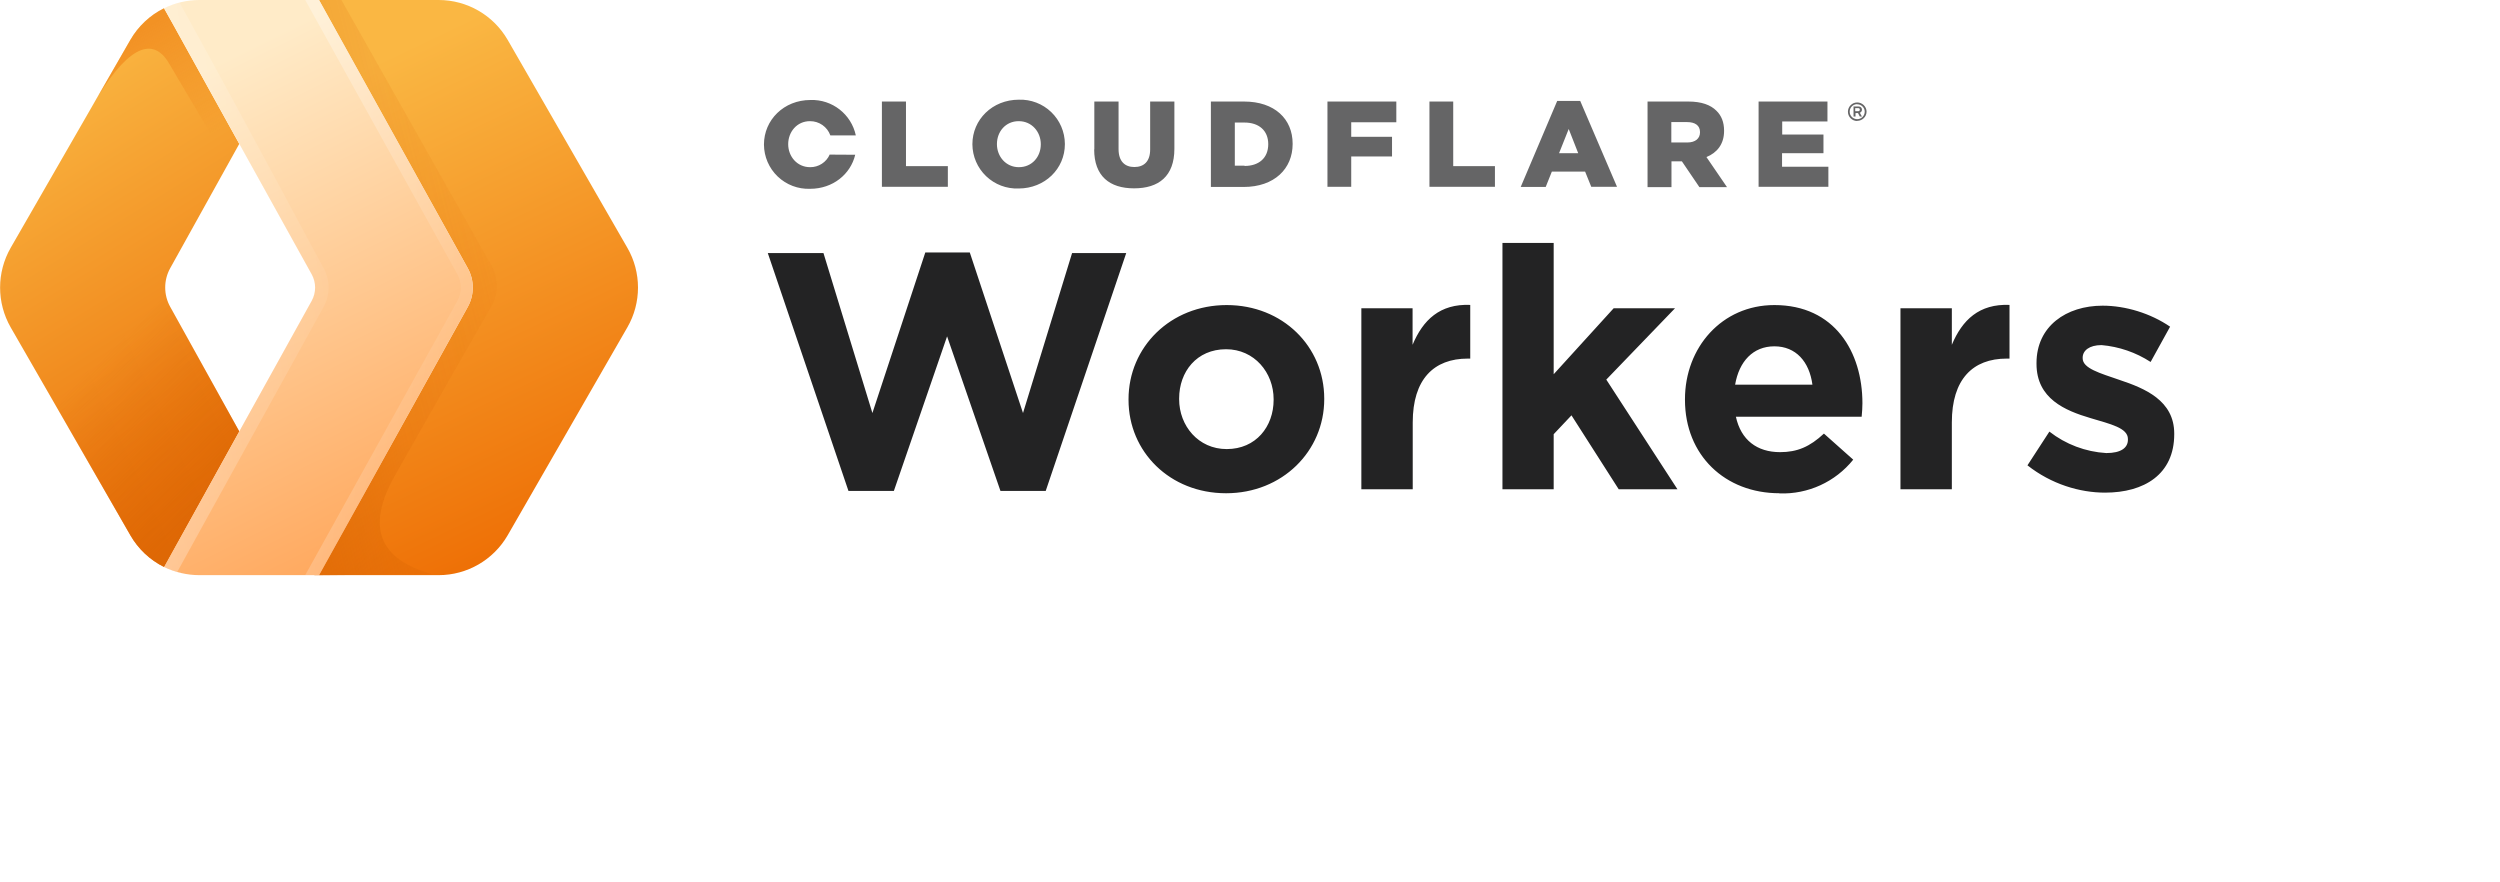
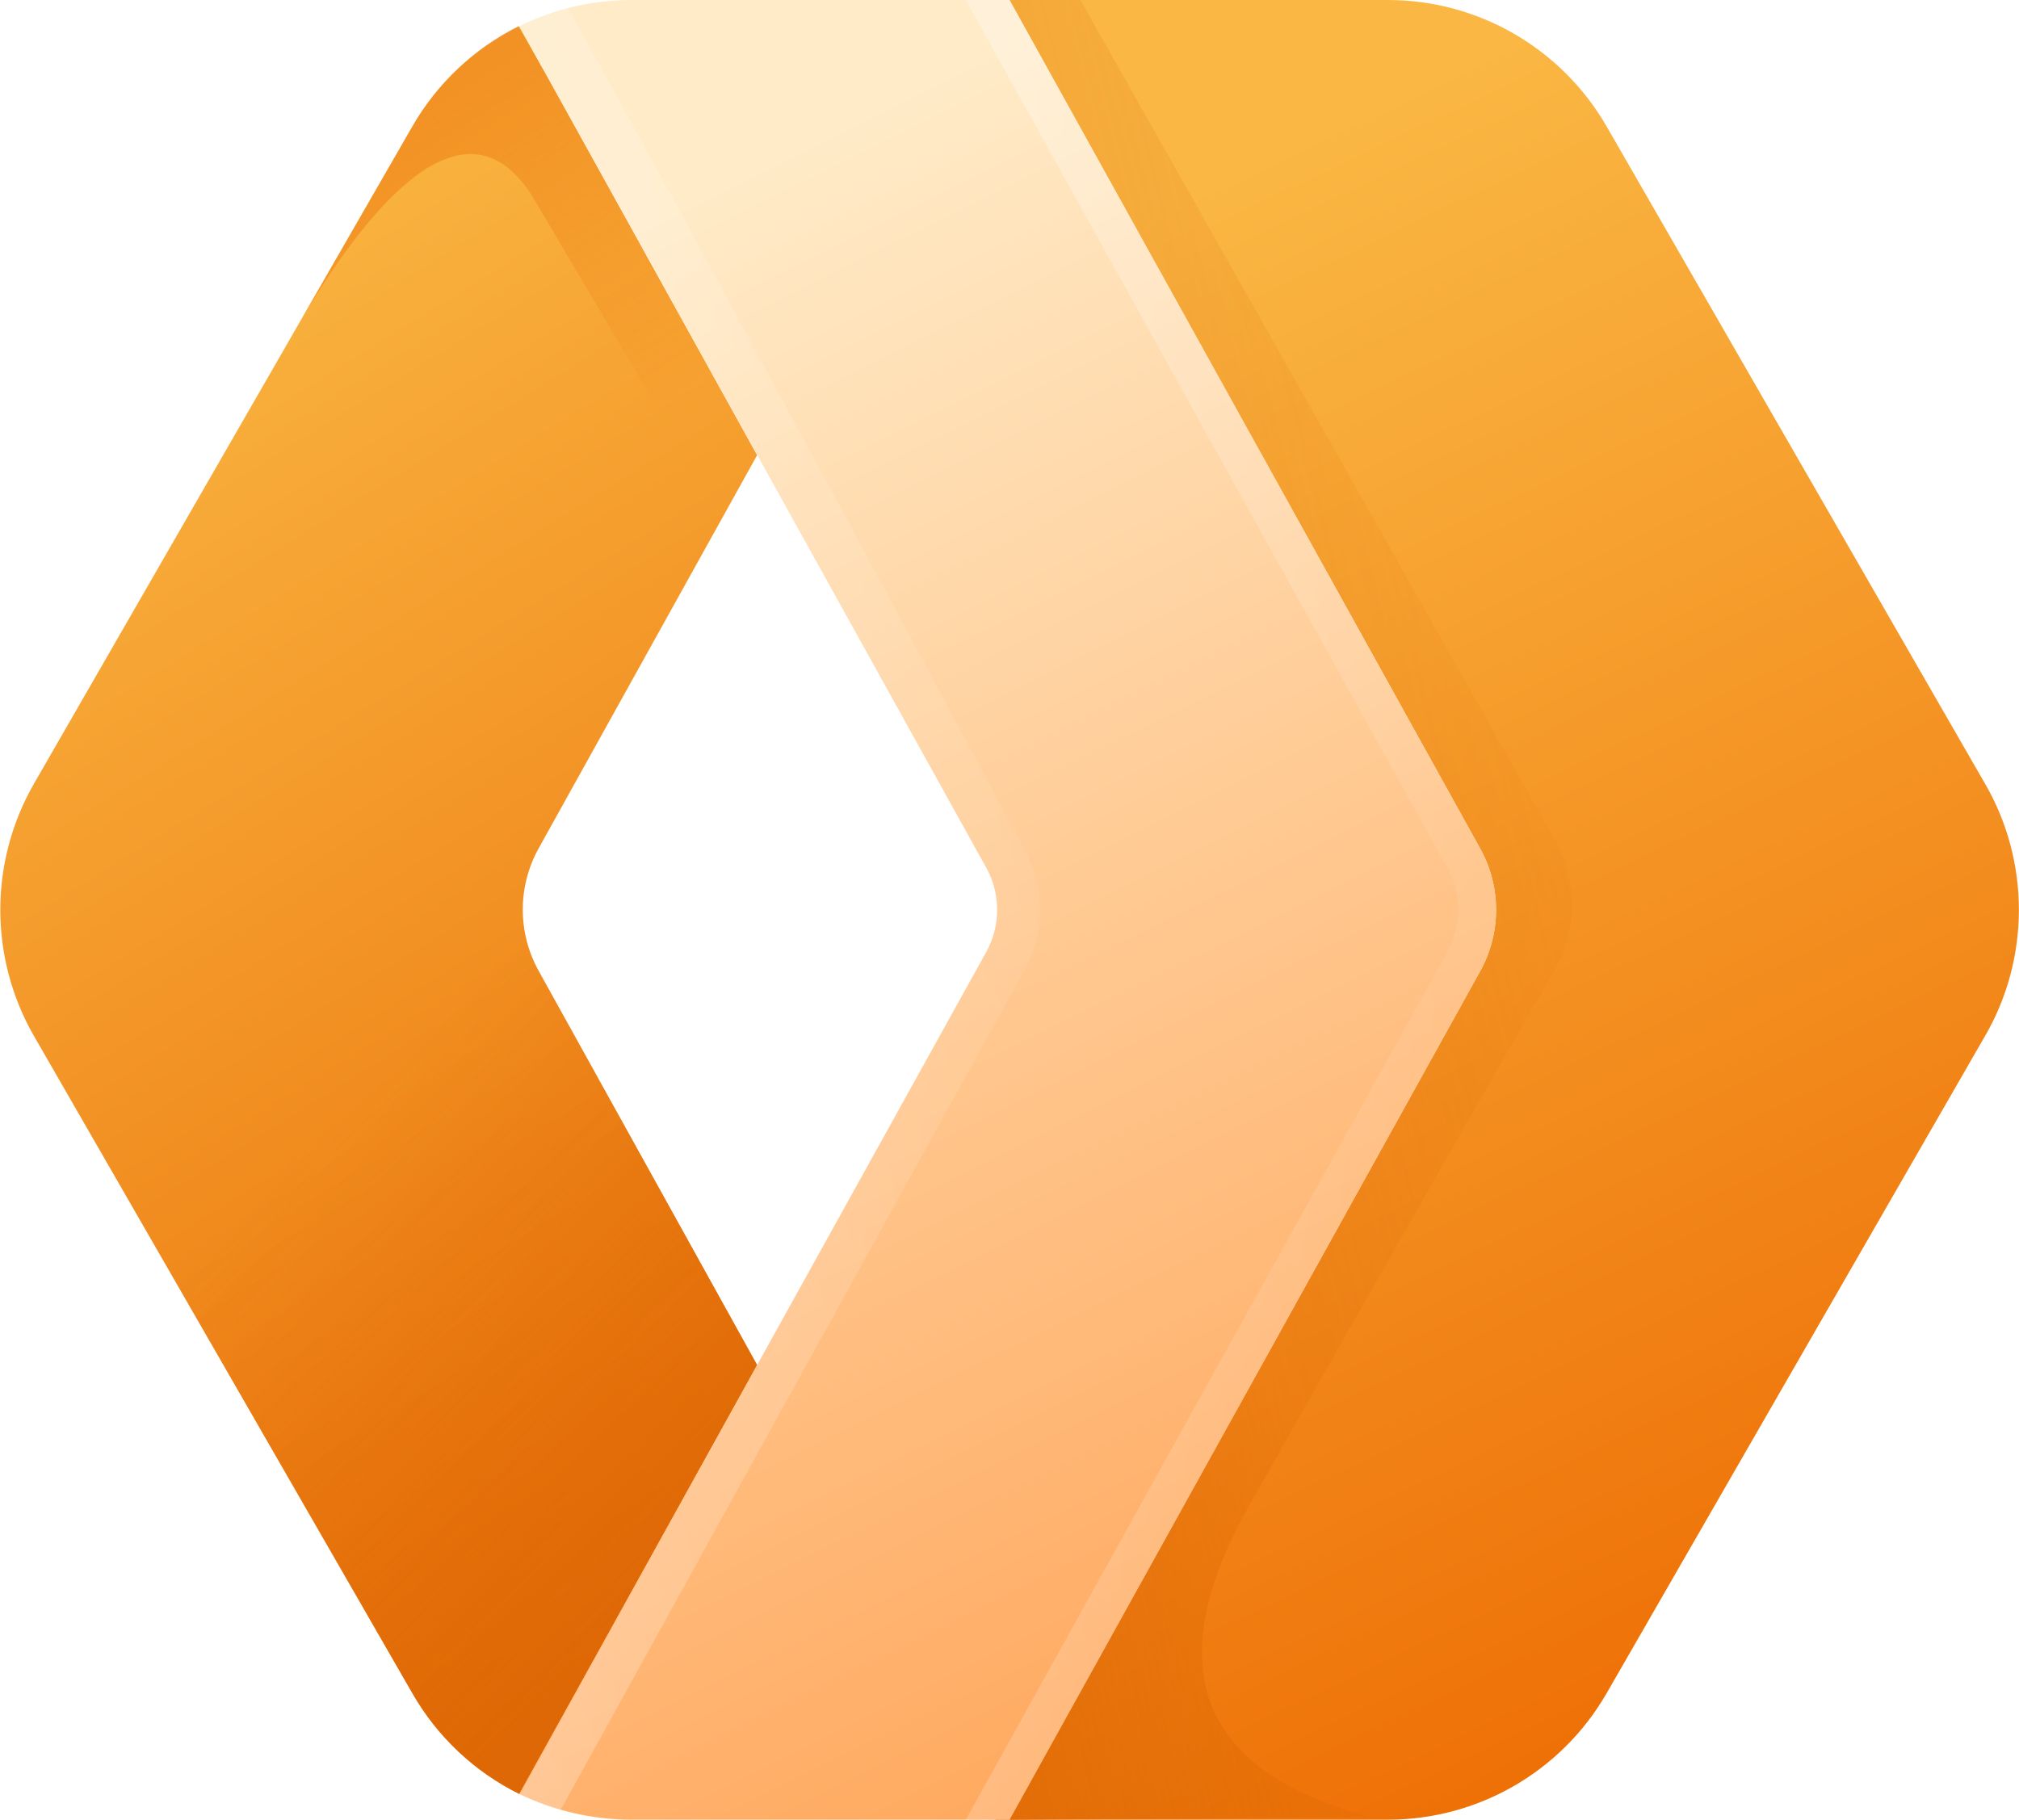
- <svg xmlns="http://www.w3.org/2000/svg" version="1.1" id="Layer_1" x="0px" y="0px" viewBox="0 0 1630 575" style="enable-background:new 0 0 874.3 393.7;" xml:space="preserve">
+ <svg xmlns="http://www.w3.org/2000/svg" viewBox="0 0 416 375">
  <defs>
-     <linearGradient id="CloudflareWorkersLogoCombinationMarkHorizontal--gradient-a" x1="50%" x2="25.7%" y1="100%" y2="8.7%">
+     <linearGradient id="a" x1="50%" x2="25.7%" y1="100%" y2="8.7%">
      <stop offset="0%" stop-color="#eb6f07" />
      <stop offset="100%" stop-color="#fab743" />
    </linearGradient>
-     <linearGradient id="CloudflareWorkersLogoCombinationMarkHorizontal--gradient-b" x1="81%" x2="40.5%" y1="83.7%" y2="29.5%">
+     <linearGradient id="b" x1="81%" x2="40.5%" y1="83.7%" y2="29.5%">
      <stop offset="0%" stop-color="#d96504" />
      <stop offset="100%" stop-color="#d96504" stop-opacity="0" />
    </linearGradient>
-     <linearGradient id="CloudflareWorkersLogoCombinationMarkHorizontal--gradient-c" x1="42%" x2="84%" y1="8.7%" y2="79.9%">
+     <linearGradient id="c" x1="42%" x2="84%" y1="8.7%" y2="79.9%">
      <stop offset="0%" stop-color="#eb6f07" />
      <stop offset="100%" stop-color="#eb720a" stop-opacity="0" />
    </linearGradient>
-     <linearGradient id="CloudflareWorkersLogoCombinationMarkHorizontal--gradient-d" x1="50%" x2="25.7%" y1="100%" y2="8.7%">
+     <linearGradient id="d" x1="50%" x2="25.7%" y1="100%" y2="8.7%">
      <stop offset="0%" stop-color="#ee6f05" />
      <stop offset="100%" stop-color="#fab743" />
    </linearGradient>
-     <linearGradient id="CloudflareWorkersLogoCombinationMarkHorizontal--gradient-e" x1="-33.2%" x2="91.7%" y1="100%" y2="0%">
+     <linearGradient id="e" x1="-33.2%" x2="91.7%" y1="100%" y2="0%">
      <stop offset="0%" stop-color="#d96504" stop-opacity=".8" />
      <stop offset="49.8%" stop-color="#d96504" stop-opacity=".2" />
      <stop offset="100%" stop-color="#d96504" stop-opacity="0" />
    </linearGradient>
-     <linearGradient id="CloudflareWorkersLogoCombinationMarkHorizontal--gradient-f" x1="50%" x2="25.7%" y1="100%" y2="8.7%">
+     <linearGradient id="f" x1="50%" x2="25.7%" y1="100%" y2="8.7%">
      <stop offset="0%" stop-color="#ffa95f" />
      <stop offset="100%" stop-color="#ffebc8" />
    </linearGradient>
-     <linearGradient id="CloudflareWorkersLogoCombinationMarkHorizontal--gradient-g" x1="8.1%" x2="96.5%" y1="1.1%" y2="48.8%">
+     <linearGradient id="g" x1="8.1%" x2="96.5%" y1="1.1%" y2="48.8%">
      <stop offset="0%" stop-color="#fff" stop-opacity=".5" />
      <stop offset="100%" stop-color="#fff" stop-opacity=".1" />
    </linearGradient>
-     <linearGradient id="CloudflareWorkersLogoCombinationMarkHorizontal--gradient-h" x1="-13.7%" y1="104.2%" y2="46.2%">
+     <linearGradient id="h" x1="-13.7%" y1="104.2%" y2="46.2%">
      <stop offset="0%" stop-color="#fff" stop-opacity=".5" />
      <stop offset="100%" stop-color="#fff" stop-opacity=".1" />
    </linearGradient>
  </defs>
-   <path class="CloudflareWorkersLogoCombinationMark--workers-wordmark" fill="#232324" d="M553.2 320.1L500.6 165h36.3l31.9 104.3 34.5-104.7h29L667 269.3 699 165h35.3l-52.5 155.1h-29.5l-34.8-100.8-34.7 100.8h-29.5zm246.2 1.5c-36.6 0-63.6-27-63.6-60.9v-.4c0-34 27.3-61.4 64-61.4 36.5 0 63.6 27 63.6 61v.4c0 33.8-27.3 61.3-64 61.3zm.4-28.8c19.1 0 30.6-14.7 30.6-32.1v-.4c0-17.4-12.6-32.6-31-32.6-19.2 0-30.6 14.7-30.6 32.1v.5c0 17.3 12.5 32.5 31 32.5zm87.8 26.2V201H921v23.8c6.8-16.2 17.8-26.8 37.6-26v35H957c-22.2 0-35.9 13.5-35.9 41.6V319h-33.4zm92 0V158.4h33.4V244l39.1-43h40l-44.8 46.5 46.4 71.5h-38.3l-30.8-48.2-11.6 12.3V319h-33.5zm180.6 2.6c-35.5 0-61.6-24.8-61.6-60.9v-.4c0-33.7 24-61.4 58.3-61.4 39.3 0 57.4 30.6 57.4 64 0 2.6-.2 5.7-.5 8.8h-82c3.3 15.2 13.8 23.1 28.8 23.1 11.2 0 19.4-3.5 28.6-12.1l19.1 17a59 59 0 0 1-48.1 22zm-28.9-70.8h50.4c-2-15-10.8-25-24.8-25-13.9 0-23 9.8-25.6 25zm107.8 68.2V201h33.5v23.8c6.8-16.2 17.8-26.8 37.6-26v35h-1.8c-22.2 0-35.8 13.5-35.8 41.6V319H1239zm133.4 2.2c-16.5 0-35-5.5-50.6-17.8l14.3-22a66.7 66.7 0 0 0 37.1 14c9.7 0 14.1-3.5 14.1-8.7v-.5c0-7.2-11.4-9.7-24.4-13.6-16.5-4.9-35.2-12.6-35.2-35.4v-.5c0-24 19.4-37.4 43.1-37.4 15 0 31.3 5 44 13.7l-12.7 23a69.9 69.9 0 0 0-32-11c-8 0-12.3 3.6-12.3 8.2v.4c0 6.6 11.3 9.7 24 14.1 16.5 5.5 35.7 13.4 35.7 35v.4c0 26.2-19.6 38.1-45.1 38.1z" />
-   <path class="CloudflareWorkersLogoCombinationMark--cloudflare-wordmark" fill="#656566" fill-rule="nonzero" d="M1210.9 78.9a6 6 0 1 1 0-12.1c3.3 0 6.1 2.7 6.1 6s-2.8 6-6.1 6zm0-11a4.9 4.9 0 0 0-4.9 5c0 2.6 2.2 4.8 4.9 4.8s4.9-2.2 4.9-4.9c0-2.6-2.2-4.8-4.9-4.8zm3.1 8.1h-1.4l-1.2-2.3h-1.6V76h-1.3v-6.6h3.2c1.4 0 2.3.9 2.3 2.1a2 2 0 0 1-1.4 2l1.4 2.5zm-2.4-3.5c.5 0 1-.3 1-1s-.4-1-1-1h-2v2h2zm-636.5-6.3h15.6v42.1H618v13.5H575V66.2zm58.9 28V94c0-16 13-29 30.3-29a29 29 0 0 1 30 28.8v.2c0 16-13 28.9-30.2 28.9A29 29 0 0 1 634 94.1zm44.6 0V94c0-8-5.8-15-14.4-15-8.5 0-14.2 6.8-14.2 14.9v.1c0 8 5.8 15 14.3 15 8.6 0 14.3-6.8 14.3-14.9zm34.9 3.2V66.2h15.8v31c0 8 4.1 11.7 10.3 11.7 6.2 0 10.3-3.6 10.3-11.4V66.2h15.8V97c0 18-10.3 25.8-26.3 25.8s-26-8-26-25.4zm76-31.2h21.6c20 0 31.7 11.4 31.7 27.5v.2c0 16-11.8 28-32 28h-21.3V66.1zm22 42c9.2 0 15.4-5.1 15.4-14.2V94c0-9-6.2-14.1-15.5-14.1h-6.3V108h6.3v.1zm54-42h44.9v13.5H881v9.5h26.6V102H881v19.8h-15.5V66.2zm66.5 0h15.5v42.1h27.2v13.5H932V66.2zm83.3-.4h15l24 56h-16.8l-4-9.9h-21.7l-4 10h-16.3l23.8-56.1zm13.7 34.1l-6.2-15.8-6.3 15.8h12.5zm45.2-33.7h26.6c8.6 0 14.5 2.2 18.3 6 3.3 3.2 5 7.5 5 13v.2c0 8.6-4.6 14.2-11.5 17L1126 122h-18l-11.4-16.8h-6.8v16.8h-15.6V66.2zm25.9 26.7c5.3 0 8.3-2.6 8.3-6.6v-.2c0-4.3-3.2-6.5-8.4-6.5h-10.3v13.3h10.4zm46.4-26.7h45v13H1162v8.5h26.9v12.2h-27v8.8h30.2v13.1h-45.5V66.2zM541 100.7a13.8 13.8 0 0 1-12.8 8.3c-8.5 0-14.3-7-14.3-15V94c0-8 5.7-15 14.2-15a14 14 0 0 1 13.3 9.3H558a29.2 29.2 0 0 0-29.6-23.1c-17.3 0-30.3 13-30.3 29v.1a29 29 0 0 0 30.1 28.8c14.8 0 26.4-9.5 29.4-22.2l-16.4-.1z" />
-   <path fill="url(#CloudflareWorkersLogoCombinationMarkHorizontal--gradient-a)" d="M107 5.4l49 88.4-45 81a26 26 0 0 0 0 25.3l45 81.2-49 88.4A52 52 0 0 1 85 349L7 213.5a52.2 52.2 0 0 1 0-52L85 26a52 52 0 0 1 22-20.6z" />
-   <path fill="url(#CloudflareWorkersLogoCombinationMarkHorizontal--gradient-b)" d="M111 174.9a26 26 0 0 0 0 25.2l45 81.2-49 88.4A52 52 0 0 1 85 349L7 213.5C.8 202.8 35.5 190 111 175z" opacity=".7" />
-   <path fill="url(#CloudflareWorkersLogoCombinationMarkHorizontal--gradient-c)" d="M112 14.3l44 79.5-7.3 12.7-38.8-65.7C98.7 22.5 81.6 32 60.2 69l3.2-5.5L85 26a52 52 0 0 1 21.8-20.6l5.1 8.9z" opacity=".5" />
-   <path fill="url(#CloudflareWorkersLogoCombinationMarkHorizontal--gradient-d)" d="M331 26l78 135.5c9.3 16 9.3 36 0 52L331 349a52 52 0 0 1-45 26h-78l97-174.9a26 26 0 0 0 0-25.2L208 0h78a52 52 0 0 1 45 26z" />
-   <path fill="url(#CloudflareWorkersLogoCombinationMarkHorizontal--gradient-e)" d="M282 374.4l-77 .7 93.2-175.8a27 27 0 0 0 0-25.4L205 0h17.6l97.8 173.1a27 27 0 0 1-.1 26.8 15624 15624 0 0 0-62.7 110c-19 33.4-10.8 54.9 24.4 64.5z" />
-   <path fill="url(#CloudflareWorkersLogoCombinationMarkHorizontal--gradient-f)" d="M130 375c-8 0-16-1.9-23-5.3l96.2-173.5c3-5.4 3-12 0-17.4L107 5.4A52 52 0 0 1 130 0h78l97 174.9a26 26 0 0 1 0 25.2L208 375h-78z" />
-   <path fill="url(#CloudflareWorkersLogoCombinationMarkHorizontal--gradient-g)" d="M298.2 178.8L199 0h9l97 174.9a26 26 0 0 1 0 25.2L208 375h-9l99.2-178.8c3-5.4 3-12 0-17.4z" opacity=".6" />
-   <path fill="url(#CloudflareWorkersLogoCombinationMarkHorizontal--gradient-h)" d="M203.2 178.8L107 5.4c3-1.6 6.6-2.8 10-3.8 21.2 38.1 52.5 95.9 94 173.3a26 26 0 0 1 0 25.2L115.5 373c-3.4-1-5.2-1.7-8.4-3.2l96-173.5c3-5.4 3-12 0-17.4z" opacity=".6" />
+   <path fill="url(#a)" d="m107 5.4 49 88.4-45 81a26 26 0 0 0 0 25.3l45 81.2-49 88.4A52 52 0 0 1 85 349L7 213.5a52.2 52.2 0 0 1 0-52L85 26a52 52 0 0 1 22-20.6z" />
+   <path fill="url(#b)" d="M111 174.9a26 26 0 0 0 0 25.2l45 81.2-49 88.4A52 52 0 0 1 85 349L7 213.5C.8 202.8 35.5 190 111 175z" opacity=".7" />
+   <path fill="url(#c)" d="m112 14.3 44 79.5-7.3 12.7-38.8-65.7C98.7 22.5 81.6 32 60.2 69l3.2-5.5L85 26a52 52 0 0 1 21.8-20.6l5.1 8.9z" opacity=".5" />
+   <path fill="url(#d)" d="m331 26 78 135.5c9.3 16 9.3 36 0 52L331 349a52 52 0 0 1-45 26h-78l97-174.9a26 26 0 0 0 0-25.2L208 0h78a52 52 0 0 1 45 26z" />
+   <path fill="url(#e)" d="m282 374.4-77 .7 93.2-175.8a27 27 0 0 0 0-25.4L205 0h17.6l97.8 173.1a27 27 0 0 1-.1 26.8 15624 15624 0 0 0-62.7 110c-19 33.4-10.8 54.9 24.4 64.5z" />
+   <path fill="url(#f)" d="M130 375c-8 0-16-1.9-23-5.3l96.2-173.5c3-5.4 3-12 0-17.4L107 5.4A52 52 0 0 1 130 0h78l97 174.9a26 26 0 0 1 0 25.2L208 375h-78z" />
+   <path fill="url(#g)" d="M298.2 178.8 199 0h9l97 174.9a26 26 0 0 1 0 25.2L208 375h-9l99.2-178.8c3-5.4 3-12 0-17.4z" opacity=".6" />
+   <path fill="url(#h)" d="M203.2 178.8 107 5.4c3-1.6 6.6-2.8 10-3.8 21.2 38.1 52.5 95.9 94 173.3a26 26 0 0 1 0 25.2L115.5 373c-3.4-1-5.2-1.7-8.4-3.2l96-173.5c3-5.4 3-12 0-17.4z" opacity=".6" />
</svg>
